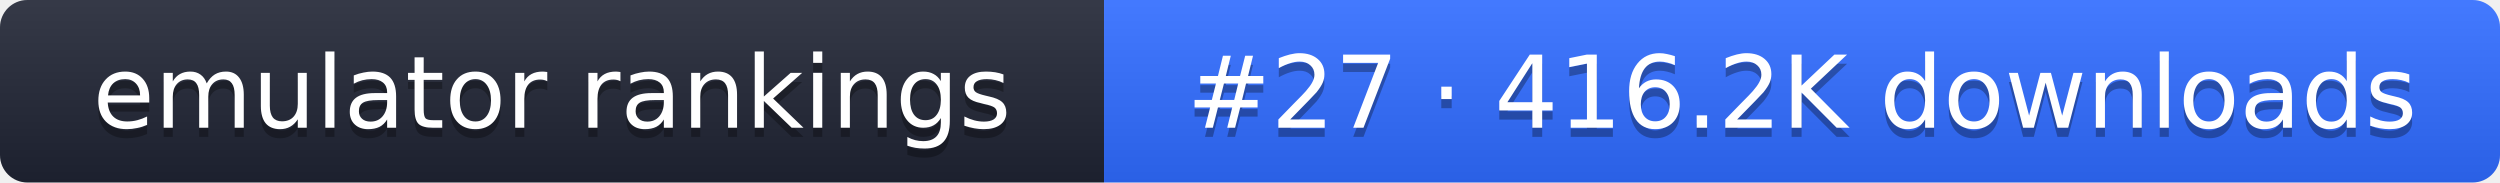
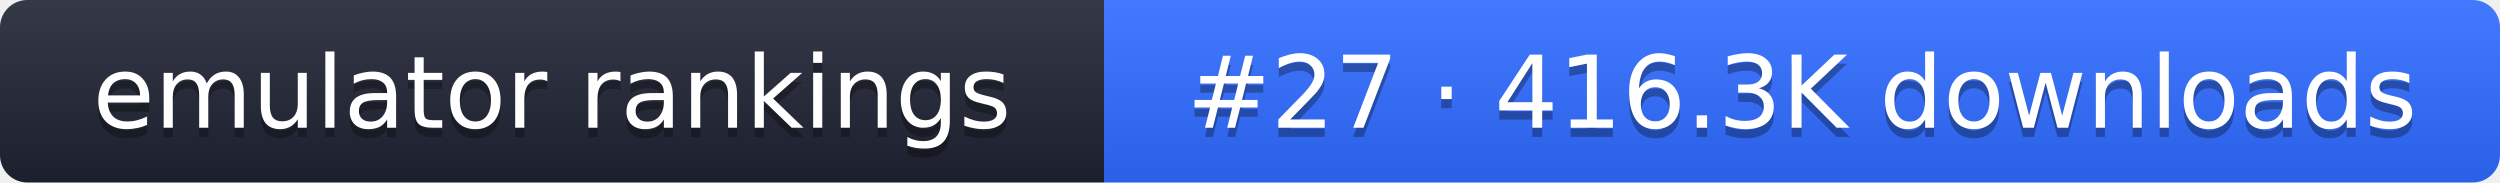
- <svg xmlns="http://www.w3.org/2000/svg" width="274" height="20" role="img" aria-label="emulator rankings: #27 · 416.2K downloads">
+ <svg xmlns="http://www.w3.org/2000/svg" width="274" height="20" role="img" aria-label="emulator rankings: #27 · 416.3K downloads">
  <linearGradient id="g" x2="0" y2="100%">
    <stop offset="0" stop-color="#fff" stop-opacity=".1" />
    <stop offset="1" stop-opacity=".1" />
  </linearGradient>
  <clipPath id="r">
    <rect width="274" height="20" rx="3" fill="#fff" />
  </clipPath>
  <g clip-path="url(#r)">
    <rect width="121" height="20" fill="#1f2433" />
    <rect x="121" width="153" height="20" fill="#2f6bff" />
    <rect width="274" height="20" fill="url(#g)" />
  </g>
  <g fill="#fff" text-anchor="middle" font-family="Verdana,DejaVu Sans,sans-serif" font-size="11">
    <text x="60.5" y="15" fill="#010101" fill-opacity=".3">emulator rankings</text>
    <text x="60.5" y="14">emulator rankings</text>
-     <text x="197.5" y="15" fill="#010101" fill-opacity=".3">#27 · 416.2K downloads</text>
-     <text x="197.5" y="14">#27 · 416.2K downloads</text>
+     <text x="197.5" y="15" fill="#010101" fill-opacity=".3">#27 · 416.3K downloads</text>
+     <text x="197.5" y="14">#27 · 416.3K downloads</text>
  </g>
</svg>
